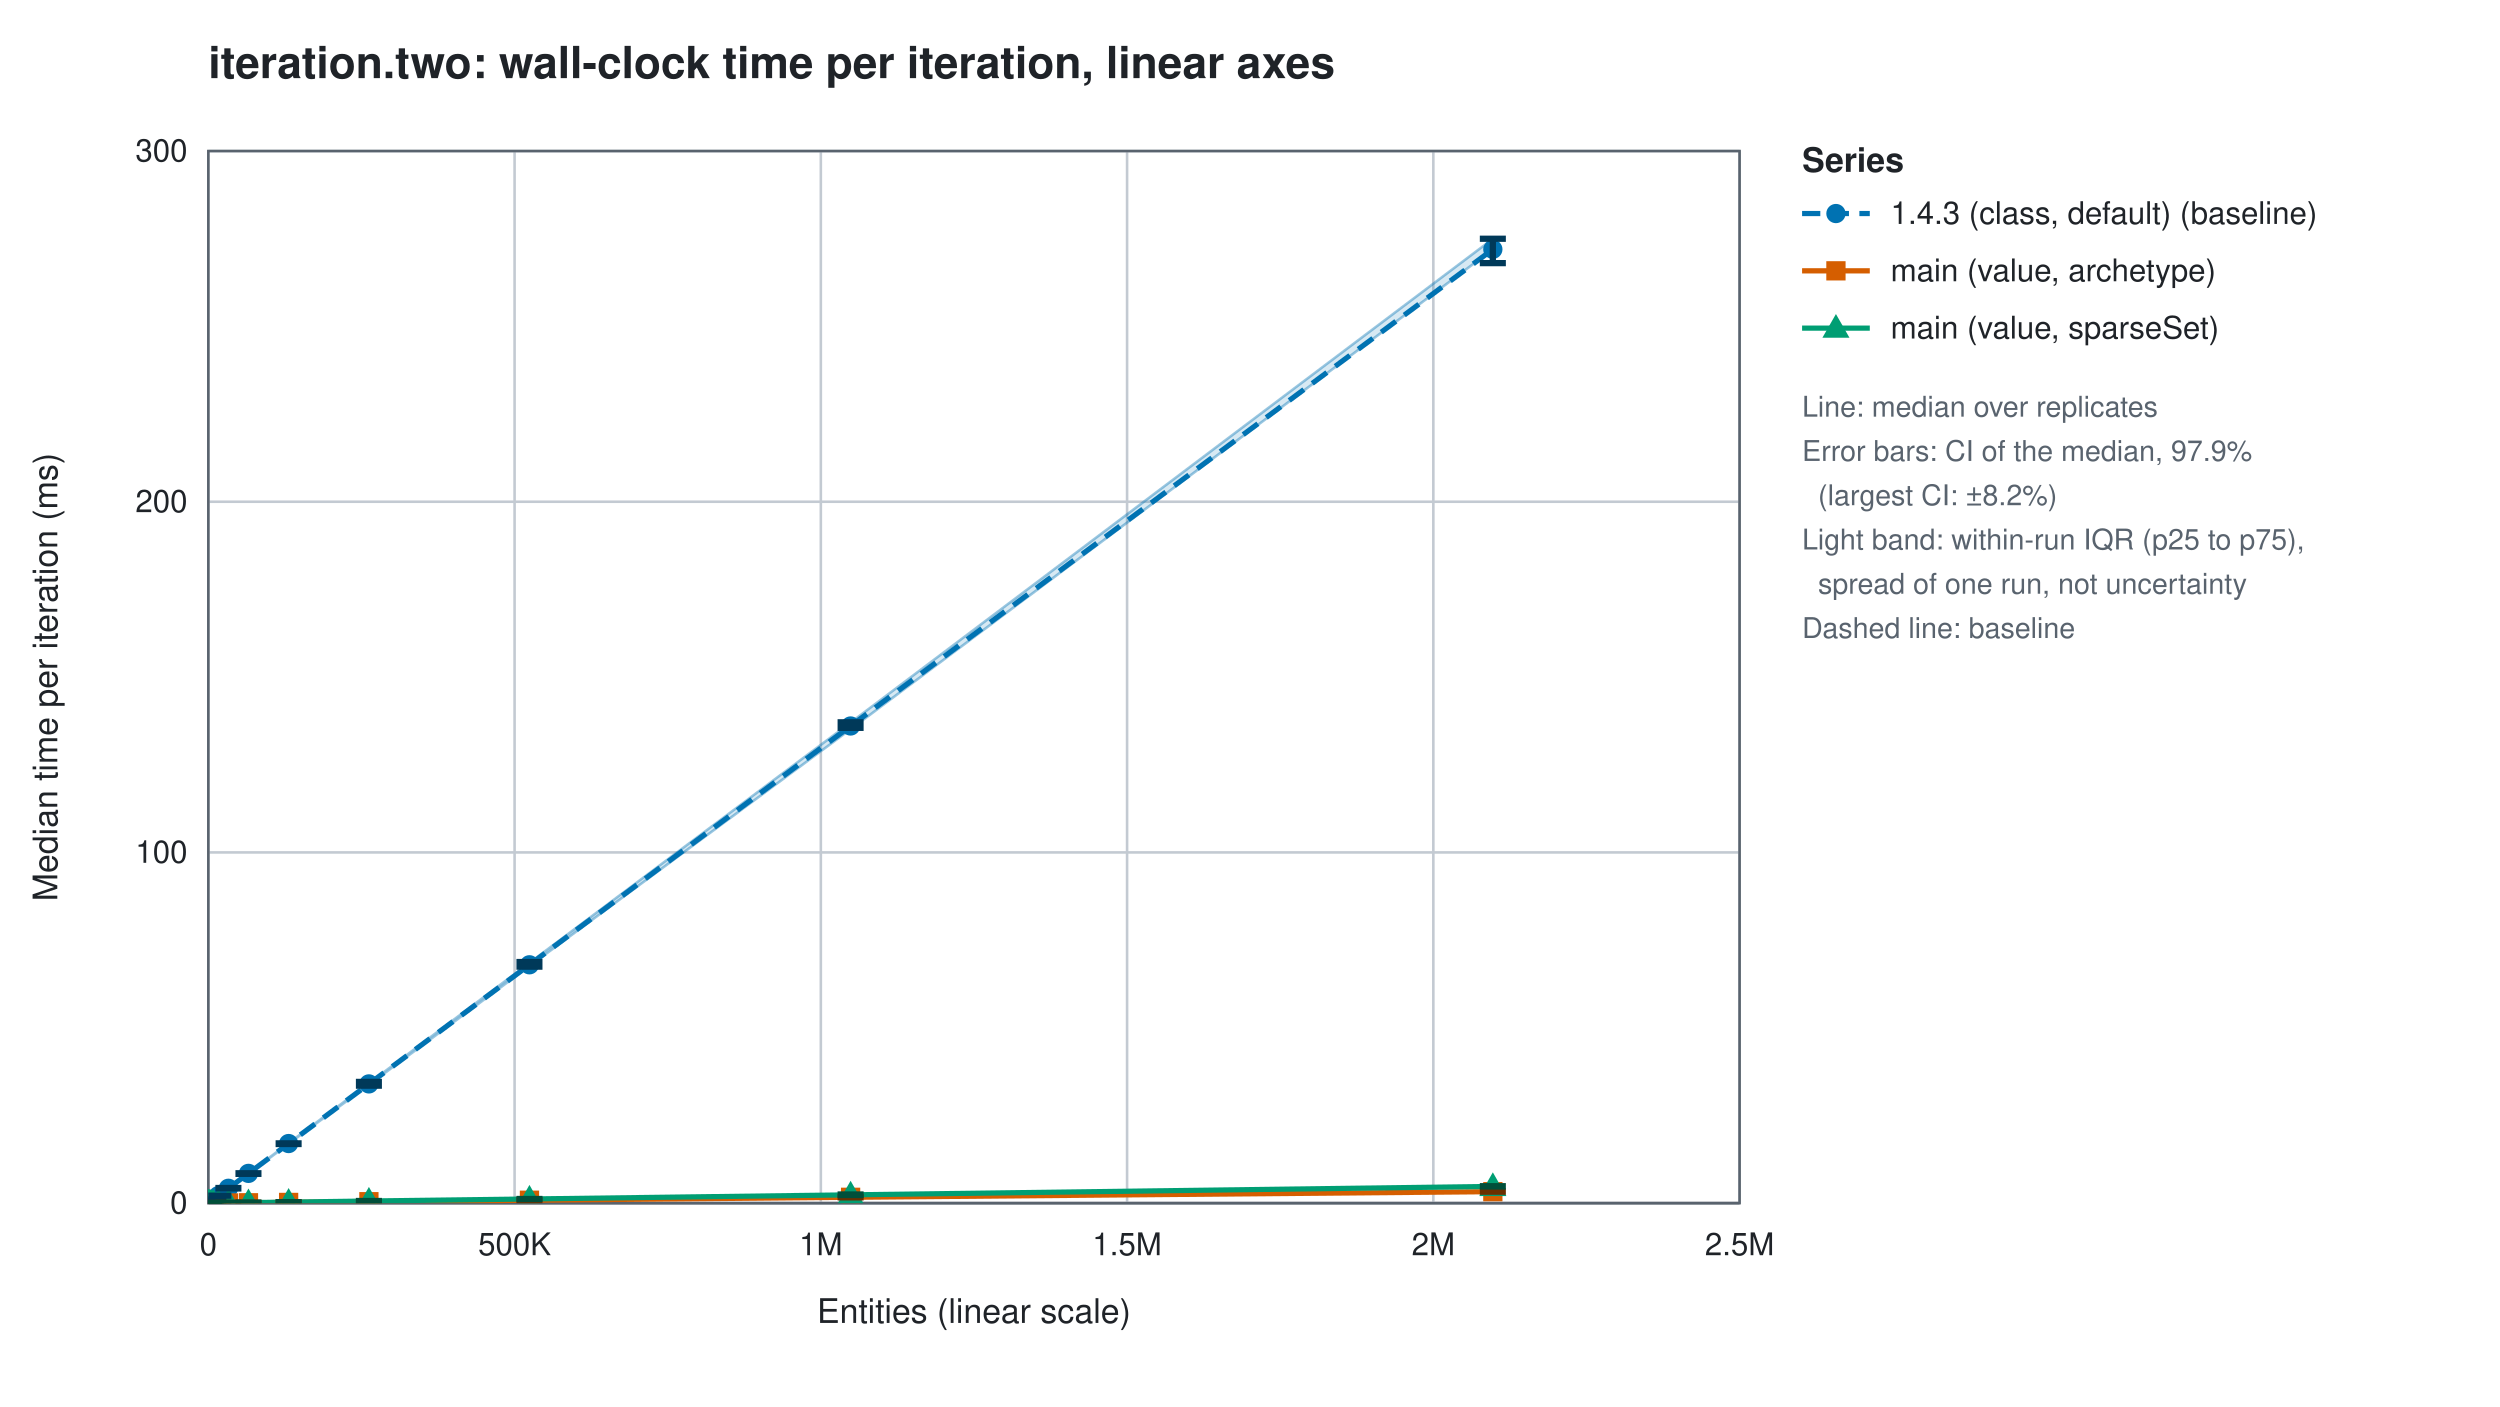
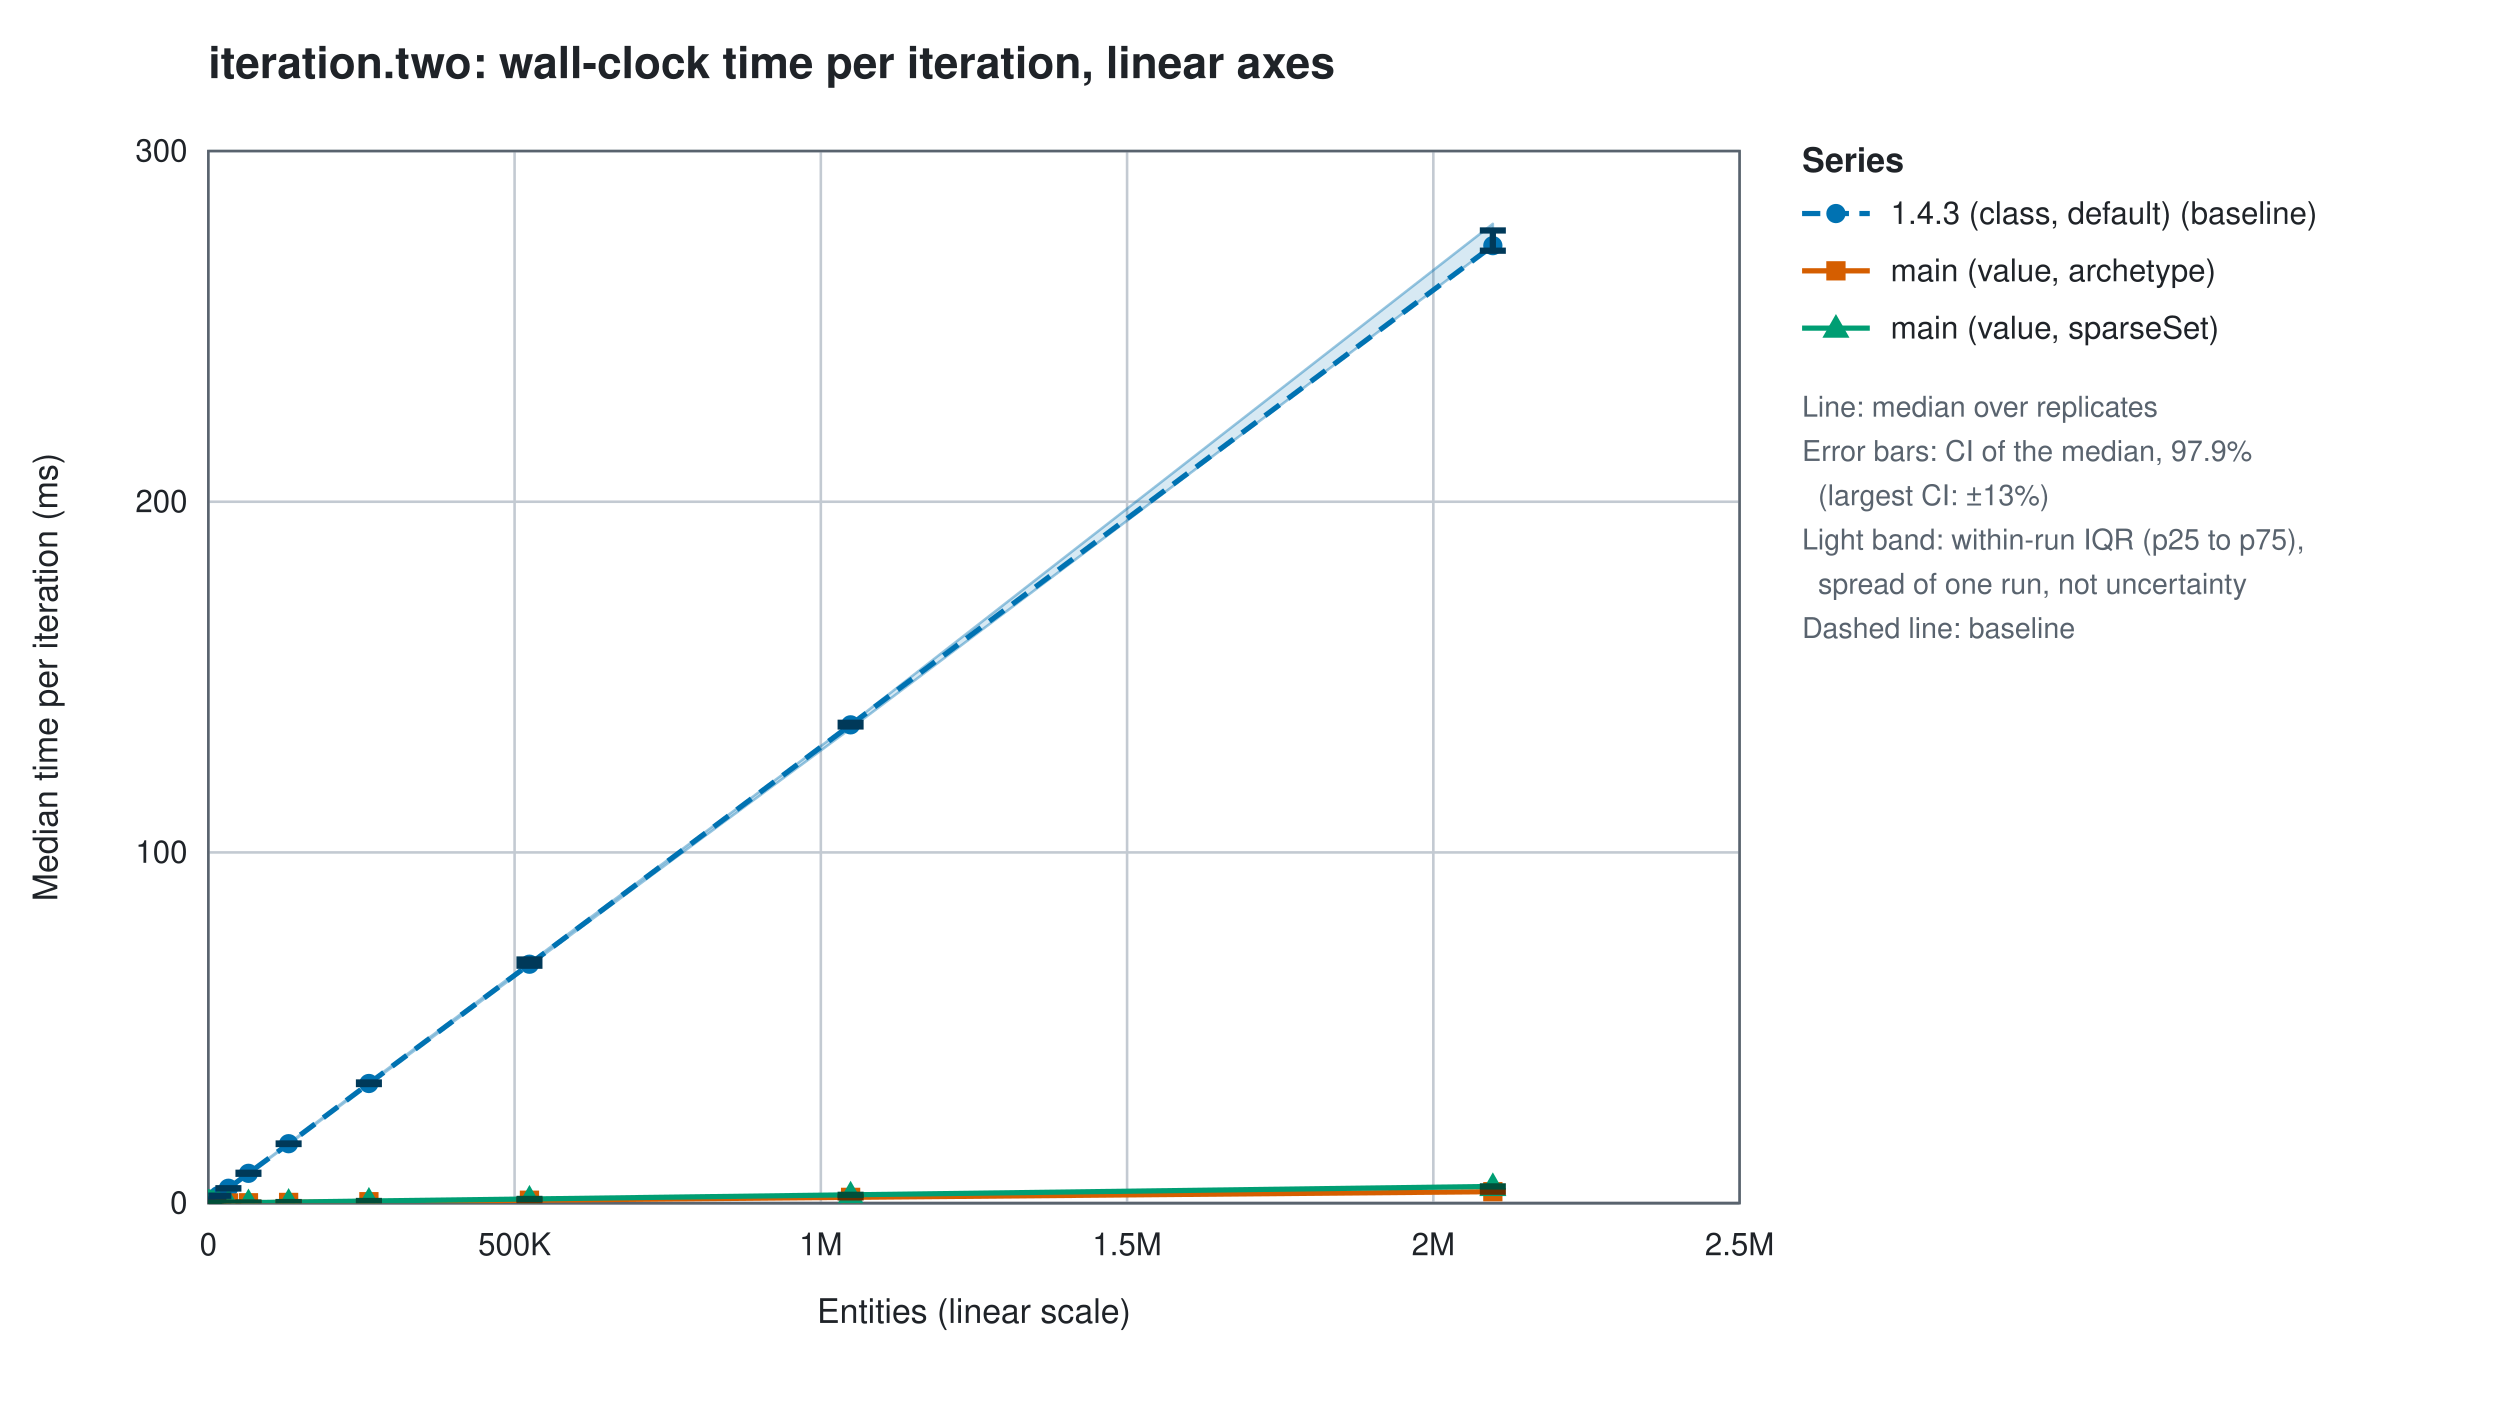
<svg xmlns="http://www.w3.org/2000/svg" viewBox="0 0 960 540" width="960" height="540" role="img" aria-label="iteration.two: wall-clock time per iteration, linear axes">
  <style>
text{font-family:-apple-system,BlinkMacSystemFont,'Segoe UI',Helvetica,Arial,sans-serif;fill:#1f2328}
.title{font-size:17px;font-weight:600}.axis-title{font-size:13px}.tick{font-size:12px}.legend{font-size:12px}.legend-title{font-size:13px;font-weight:600}.note{font-size:11px;fill:#59636e}
.grid{stroke:#c3cad2;stroke-width:1}.minor{stroke:#e6e9ed;stroke-width:1}.axis{stroke:#59636e;stroke-width:1}.frame{fill:none;stroke:#59636e;stroke-width:1}
.line{fill:none;stroke:currentColor;stroke-width:2;stroke-linejoin:round}.baseline{stroke-dasharray:7 4}
.band{fill:currentColor;fill-opacity:.16;stroke:currentColor;stroke-opacity:.4;stroke-width:1;stroke-linejoin:round}.ribbon{fill:currentColor;fill-opacity:.2;stroke:none}.errbar{fill:none;stroke:currentColor;stroke-width:2.4;stroke-linecap:butt}
.zone{fill:#59636e;fill-opacity:.14;stroke:none}.ref{stroke:#1f2328;stroke-width:1;stroke-dasharray:2 3}
.marker{fill:currentColor;stroke:currentColor;stroke-width:1.4}.marker.hollow{fill:none}
.c0{color:#0072B2}
.c1{color:#D55E00}
.c2{color:#009E73}
.c3{color:#CC79A7}
.c4{color:#E69F00}
.c5{color:#56B4E9}
.c6{color:#6E6E6E}
.errbar.e0{color:#003959}
.errbar.e1{color:#6B2F00}
.errbar.e2{color:#004F3A}
.errbar.e3{color:#663D54}
.errbar.e4{color:#735000}
.errbar.e5{color:#2B5A75}
.errbar.e6{color:#373737}
@media (prefers-color-scheme: dark){
text{fill:#e6edf3}.note{fill:#9198a1}
.grid{stroke:#4a525c}.minor{stroke:#2d333b}.axis,.frame{stroke:#9198a1}.zone{fill:#9198a1}.ref{stroke:#e6edf3}
.c0{color:#5AB4F0}
.c1{color:#F28C42}
.c2{color:#2FD0A0}
.c3{color:#E69BC4}
.c4{color:#F2B83A}
.c5{color:#8FD0F5}
.c6{color:#B4B4B4}
.errbar.e0{color:#A4D6F7}
.errbar.e1{color:#F8C097}
.errbar.e2{color:#8DE5CB}
.errbar.e3{color:#F1C8DF}
.errbar.e4{color:#F8D893}
.errbar.e5{color:#C1E5FA}
.errbar.e6{color:#D6D6D6}
}
</style>
  <clipPath id="plot-area">
    <rect x="80" y="58" width="588" height="404" />
  </clipPath>
  <text class="title" x="80" y="30">iteration.two: wall-clock time per iteration, linear axes</text>
  <line class="axis" x1="80" x2="668" y1="462" y2="462" />
  <text class="tick" text-anchor="end" x="72" y="466">0</text>
  <line class="grid" x1="80" x2="668" y1="327.33" y2="327.33" />
  <text class="tick" text-anchor="end" x="72" y="331.33">100</text>
  <line class="grid" x1="80" x2="668" y1="192.67" y2="192.67" />
  <text class="tick" text-anchor="end" x="72" y="196.67">200</text>
  <line class="grid" x1="80" x2="668" y1="58" y2="58" />
  <text class="tick" text-anchor="end" x="72" y="62">300</text>
  <line class="grid" x1="80" x2="80" y1="58" y2="462" />
  <text class="tick" text-anchor="middle" x="80" y="482">0</text>
  <line class="grid" x1="197.6" x2="197.6" y1="58" y2="462" />
  <text class="tick" text-anchor="middle" x="197.6" y="482">500K</text>
  <line class="grid" x1="315.2" x2="315.2" y1="58" y2="462" />
  <text class="tick" text-anchor="middle" x="315.2" y="482">1M</text>
  <line class="grid" x1="432.8" x2="432.8" y1="58" y2="462" />
  <text class="tick" text-anchor="middle" x="432.8" y="482">1.5M</text>
  <line class="grid" x1="550.4" x2="550.4" y1="58" y2="462" />
  <text class="tick" text-anchor="middle" x="550.4" y="482">2M</text>
  <line class="grid" x1="668" x2="668" y1="58" y2="462" />
  <text class="tick" text-anchor="middle" x="668" y="482">2.5M</text>
  <rect class="frame" x="80" y="58" width="588" height="404" />
  <text class="axis-title" text-anchor="middle" x="374" y="508">Entities (linear scale)</text>
  <text class="axis-title" text-anchor="middle" transform="translate(22 260) rotate(-90)">Median time per iteration (ms)</text>
  <g clip-path="url(#plot-area)">
-     <polygon class="band c0" points="80,462 80,462 80,462 80,462 80,462 80,462 80.01,461.99 80.02,461.99 80.03,461.98 80.06,461.95 80.12,461.91 80.24,461.82 80.48,461.64 80.96,461.28 81.93,460.55 83.85,459.1 87.71,456.24 95.41,450.53 110.83,438.95 141.66,416 203.31,369.73 326.63,277.46 573.25,91.72 573.25,95.74 326.63,280.02 203.31,370.96 141.66,416.53 110.83,439.21 95.41,450.72 87.71,456.36 83.85,459.17 81.93,460.6 80.96,461.3 80.48,461.65 80.24,461.82 80.12,461.91 80.06,461.96 80.03,461.98 80.02,461.99 80.01,461.99 80,462 80,462 80,462 80,462 80,462 80,462" />
-     <polygon class="band c1" points="80,462 80,462 80,462 80,462 80,462 80,462 80.01,462 80.02,462 80.03,462 80.06,462 80.12,462 80.24,462 80.48,462 80.96,461.99 81.93,461.98 83.85,461.97 87.71,461.93 95.41,461.86 110.83,461.72 141.66,461.44 203.31,460.88 326.63,459.74 573.25,457.56 573.25,457.61 326.63,459.8 203.31,460.9 141.66,461.45 110.83,461.73 95.41,461.86 87.71,461.93 83.85,461.97 81.93,461.98 80.96,461.99 80.48,462 80.24,462 80.12,462 80.06,462 80.03,462 80.02,462 80.01,462 80,462 80,462 80,462 80,462 80,462 80,462" />
-     <polygon class="band c2" points="80,462 80,462 80,462 80,462 80,462 80,462 80.01,462 80.02,462 80.03,462 80.06,462 80.12,462 80.24,462 80.48,461.99 80.96,461.99 81.93,461.98 83.85,461.95 87.71,461.9 95.41,461.8 110.83,461.61 141.66,461.19 203.31,460.41 326.63,458.81 573.25,455.52 573.25,455.61 326.63,458.82 203.31,460.42 141.66,461.19 110.83,461.61 95.41,461.8 87.71,461.9 83.85,461.95 81.93,461.98 80.96,461.99 80.48,461.99 80.24,462 80.12,462 80.06,462 80.03,462 80.02,462 80.01,462 80,462 80,462 80,462 80,462 80,462 80,462" />
-     <polyline class="line c0 baseline" points="80,462 80,462 80,462 80,462 80,462 80,462 80.01,461.99 80.02,461.99 80.03,461.98 80.06,461.96 80.12,461.91 80.24,461.82 80.48,461.64 80.96,461.29 81.93,460.57 83.85,459.13 87.71,456.3 95.41,450.58 110.83,439.12 141.66,416.22 203.31,370.48 326.63,278.78 573.25,95.74" />
-     <polyline class="line c1" points="80,462 80,462 80,462 80,462 80,462 80,462 80.01,462 80.02,462 80.03,462 80.06,462 80.12,462 80.24,462 80.48,462 80.96,461.99 81.93,461.98 83.85,461.97 87.71,461.93 95.41,461.86 110.83,461.73 141.66,461.45 203.31,460.9 326.63,459.76 573.25,457.6" />
-     <polyline class="line c2" points="80,462 80,462 80,462 80,462 80,462 80,462 80.01,462 80.02,462 80.03,462 80.06,462 80.12,462 80.24,462 80.48,461.99 80.96,461.99 81.93,461.98 83.85,461.95 87.71,461.9 95.41,461.8 110.83,461.61 141.66,461.19 203.31,460.41 326.63,458.82 573.25,455.58" />
+     <polygon class="band c0" points="80,462 80,462 80,462 80,462 80,462 80,462 80.01,461.99 80.02,461.99 80.03,461.98 80.06,461.96 80.12,461.91 80.24,461.82 80.48,461.64 80.96,461.28 81.93,460.56 83.85,459.12 87.71,456.28 95.41,450.54 110.83,439.08 141.66,415.78 203.31,369.69 326.63,277.99 573.25,85.96 573.25,94.33 326.63,279.75 203.31,370.7 141.66,416.35 110.83,439.46 95.41,450.69 87.71,456.38 83.85,459.18 81.93,460.59 80.96,461.3 80.48,461.65 80.24,461.82 80.12,461.91 80.06,461.96 80.03,461.98 80.02,461.99 80.01,461.99 80,462 80,462 80,462 80,462 80,462 80,462" />
+     <polygon class="band c1" points="80,462 80,462 80,462 80,462 80,462 80,462 80.01,462 80.02,462 80.03,462 80.06,462 80.12,462 80.24,462 80.48,462 80.96,461.99 81.93,461.98 83.85,461.96 87.71,461.93 95.41,461.86 110.83,461.72 141.66,461.45 203.31,460.88 326.63,459.73 573.25,457.6 573.25,457.62 326.63,459.8 203.31,460.9 141.66,461.45 110.83,461.73 95.41,461.86 87.71,461.93 83.85,461.97 81.93,461.98 80.96,461.99 80.48,462 80.24,462 80.12,462 80.06,462 80.03,462 80.02,462 80.01,462 80,462 80,462 80,462 80,462 80,462 80,462" />
+     <polygon class="band c2" points="80,462 80,462 80,462 80,462 80,462 80,462 80.01,462 80.02,462 80.03,462 80.06,462 80.12,462 80.24,462 80.48,461.99 80.96,461.99 81.93,461.98 83.85,461.95 87.71,461.9 95.41,461.8 110.83,461.6 141.66,461.19 203.31,460.4 326.63,458.8 573.25,455.57 573.25,455.6 326.63,458.82 203.31,460.41 141.66,461.2 110.83,461.61 95.41,461.8 87.71,461.9 83.85,461.95 81.93,461.98 80.96,461.99 80.48,461.99 80.24,462 80.12,462 80.06,462 80.03,462 80.02,462 80.01,462 80,462 80,462 80,462 80,462 80,462 80,462" />
+     <polyline class="line c0 baseline" points="80,462 80,462 80,462 80,462 80,462 80,462 80.01,461.99 80.02,461.99 80.03,461.98 80.06,461.96 80.12,461.91 80.24,461.82 80.48,461.64 80.96,461.29 81.93,460.57 83.85,459.13 87.71,456.29 95.41,450.56 110.83,439.18 141.66,416.06 203.31,370.26 326.63,278.34 573.25,94.33" />
+     <polyline class="line c1" points="80,462 80,462 80,462 80,462 80,462 80,462 80.01,462 80.02,462 80.03,462 80.06,462 80.12,462 80.24,462 80.48,462 80.96,461.99 81.93,461.98 83.85,461.97 87.71,461.93 95.41,461.86 110.83,461.73 141.66,461.45 203.31,460.9 326.63,459.78 573.25,457.61" />
+     <polyline class="line c2" points="80,462 80,462 80,462 80,462 80,462 80,462 80.01,462 80.02,462 80.03,462 80.06,462 80.12,462 80.24,462 80.48,461.99 80.96,461.99 81.93,461.98 83.85,461.95 87.71,461.9 95.41,461.8 110.83,461.61 141.66,461.19 203.31,460.41 326.63,458.81 573.25,455.58" />
    <circle class="marker c0" cx="80" cy="462" r="3" />
    <circle class="marker c0" cx="80" cy="462" r="3" />
    <circle class="marker c0" cx="80" cy="462" r="3" />
    <circle class="marker c0" cx="80" cy="462" r="3" />
    <circle class="marker c0" cx="80" cy="462" r="3" />
    <circle class="marker c0" cx="80" cy="462" r="3" />
    <circle class="marker c0" cx="80.01" cy="461.99" r="3" />
    <circle class="marker c0" cx="80.02" cy="461.99" r="3" />
    <circle class="marker c0" cx="80.03" cy="461.98" r="3" />
    <circle class="marker c0" cx="80.06" cy="461.96" r="3" />
    <circle class="marker c0" cx="80.12" cy="461.91" r="3" />
    <circle class="marker c0" cx="80.24" cy="461.82" r="3" />
    <circle class="marker c0" cx="80.48" cy="461.64" r="3" />
    <circle class="marker c0" cx="80.96" cy="461.29" r="3" />
    <circle class="marker c0" cx="81.93" cy="460.57" r="3" />
    <circle class="marker c0" cx="83.85" cy="459.13" r="3" />
-     <circle class="marker c0" cx="87.71" cy="456.3" r="3" />
-     <circle class="marker c0" cx="95.41" cy="450.58" r="3" />
-     <circle class="marker c0" cx="110.83" cy="439.12" r="3" />
-     <circle class="marker c0" cx="141.66" cy="416.22" r="3" />
-     <circle class="marker c0" cx="203.31" cy="370.48" r="3" />
-     <circle class="marker c0" cx="326.63" cy="278.78" r="3" />
-     <circle class="marker c0" cx="573.25" cy="95.74" r="3" />
+     <circle class="marker c0" cx="87.71" cy="456.29" r="3" />
+     <circle class="marker c0" cx="95.41" cy="450.56" r="3" />
+     <circle class="marker c0" cx="110.83" cy="439.18" r="3" />
+     <circle class="marker c0" cx="141.66" cy="416.06" r="3" />
+     <circle class="marker c0" cx="203.31" cy="370.26" r="3" />
+     <circle class="marker c0" cx="326.63" cy="278.34" r="3" />
+     <circle class="marker c0" cx="573.25" cy="94.33" r="3" />
    <rect class="marker c1" x="77" y="459" width="6" height="6" />
    <rect class="marker c1" x="77" y="459" width="6" height="6" />
    <rect class="marker c1" x="77" y="459" width="6" height="6" />
    <rect class="marker c1" x="77" y="459" width="6" height="6" />
    <rect class="marker c1" x="77" y="459" width="6" height="6" />
    <rect class="marker c1" x="77" y="459" width="6" height="6" />
    <rect class="marker c1" x="77.01" y="459" width="6" height="6" />
    <rect class="marker c1" x="77.02" y="459" width="6" height="6" />
    <rect class="marker c1" x="77.03" y="459" width="6" height="6" />
    <rect class="marker c1" x="77.06" y="459" width="6" height="6" />
    <rect class="marker c1" x="77.12" y="459" width="6" height="6" />
    <rect class="marker c1" x="77.24" y="459" width="6" height="6" />
    <rect class="marker c1" x="77.48" y="459" width="6" height="6" />
    <rect class="marker c1" x="77.96" y="458.99" width="6" height="6" />
    <rect class="marker c1" x="78.93" y="458.98" width="6" height="6" />
    <rect class="marker c1" x="80.85" y="458.97" width="6" height="6" />
    <rect class="marker c1" x="84.71" y="458.93" width="6" height="6" />
    <rect class="marker c1" x="92.41" y="458.86" width="6" height="6" />
    <rect class="marker c1" x="107.83" y="458.73" width="6" height="6" />
    <rect class="marker c1" x="138.66" y="458.45" width="6" height="6" />
    <rect class="marker c1" x="200.31" y="457.9" width="6" height="6" />
-     <rect class="marker c1" x="323.63" y="456.76" width="6" height="6" />
-     <rect class="marker c1" x="570.25" y="454.6" width="6" height="6" />
+     <rect class="marker c1" x="323.63" y="456.78" width="6" height="6" />
+     <rect class="marker c1" x="570.25" y="454.61" width="6" height="6" />
    <polygon class="marker c2" points="80,458 84,465 76,465" />
    <polygon class="marker c2" points="80,458 84,465 76,465" />
    <polygon class="marker c2" points="80,458 84,465 76,465" />
    <polygon class="marker c2" points="80,458 84,465 76,465" />
    <polygon class="marker c2" points="80,458 84,465 76,465" />
    <polygon class="marker c2" points="80,458 84,465 76,465" />
    <polygon class="marker c2" points="80.01,458 84.01,465 76.01,465" />
    <polygon class="marker c2" points="80.02,458 84.02,465 76.02,465" />
    <polygon class="marker c2" points="80.03,458 84.03,465 76.03,465" />
    <polygon class="marker c2" points="80.06,458 84.06,465 76.06,465" />
    <polygon class="marker c2" points="80.12,458 84.12,465 76.12,465" />
    <polygon class="marker c2" points="80.24,458 84.24,465 76.24,465" />
    <polygon class="marker c2" points="80.48,457.99 84.48,464.99 76.48,464.99" />
    <polygon class="marker c2" points="80.96,457.99 84.96,464.99 76.96,464.99" />
    <polygon class="marker c2" points="81.93,457.98 85.93,464.98 77.93,464.98" />
    <polygon class="marker c2" points="83.85,457.95 87.85,464.95 79.85,464.95" />
    <polygon class="marker c2" points="87.71,457.9 91.71,464.9 83.71,464.9" />
    <polygon class="marker c2" points="95.41,457.8 99.41,464.8 91.41,464.8" />
    <polygon class="marker c2" points="110.83,457.61 114.83,464.61 106.83,464.61" />
    <polygon class="marker c2" points="141.66,457.19 145.66,464.19 137.66,464.19" />
    <polygon class="marker c2" points="203.31,456.41 207.31,463.41 199.31,463.41" />
-     <polygon class="marker c2" points="326.63,454.82 330.63,461.82 322.63,461.82" />
+     <polygon class="marker c2" points="326.63,454.81 330.63,461.81 322.63,461.81" />
    <polygon class="marker c2" points="573.25,451.58 577.25,458.58 569.25,458.58" />
    <path class="errbar e0" d="M80,462V462M75,462H85M75,462H85" />
    <path class="errbar e0" d="M80,462V462M75,462H85M75,462H85" />
    <path class="errbar e0" d="M80,462V462M75,462H85M75,462H85" />
    <path class="errbar e0" d="M80,462V462M75,462H85M75,462H85" />
    <path class="errbar e0" d="M80,462V462M75,462H85M75,462H85" />
    <path class="errbar e0" d="M80,462V462M75,462H85M75,462H85" />
    <path class="errbar e0" d="M80.01,461.99V461.99M75.01,461.99H85.01M75.01,461.99H85.01" />
    <path class="errbar e0" d="M80.02,461.99V461.99M75.02,461.99H85.02M75.02,461.99H85.02" />
    <path class="errbar e0" d="M80.03,461.98V461.98M75.03,461.98H85.03M75.03,461.98H85.03" />
-     <path class="errbar e0" d="M80.06,461.95V461.96M75.06,461.95H85.06M75.06,461.96H85.06" />
+     <path class="errbar e0" d="M80.06,461.96V461.96M75.06,461.96H85.06M75.06,461.96H85.06" />
    <path class="errbar e0" d="M80.12,461.91V461.91M75.12,461.91H85.12M75.12,461.91H85.12" />
    <path class="errbar e0" d="M80.24,461.82V461.82M75.24,461.82H85.24M75.24,461.82H85.24" />
-     <path class="errbar e0" d="M80.48,461.64V461.65M75.48,461.64H85.48M75.48,461.65H85.48" />
-     <path class="errbar e0" d="M80.96,461.28V461.3M75.96,461.28H85.96M75.96,461.3H85.96" />
+     <path class="errbar e0" d="M80.48,461.64V461.64M75.48,461.64H85.48M75.48,461.64H85.48" />
+     <path class="errbar e0" d="M80.96,461.28V461.29M75.96,461.28H85.96M75.96,461.29H85.96" />
    <path class="errbar e0" d="M81.93,460.56V460.59M76.93,460.56H86.93M76.93,460.59H86.93" />
-     <path class="errbar e0" d="M83.85,459.12V459.15M78.85,459.12H88.85M78.85,459.15H88.85" />
-     <path class="errbar e0" d="M87.71,456.19V456.36M82.71,456.19H92.71M82.71,456.36H92.71" />
-     <path class="errbar e0" d="M95.41,450.53V450.76M90.41,450.53H100.41M90.41,450.76H100.41" />
-     <path class="errbar e0" d="M110.83,439.05V439.3M105.83,439.05H115.83M105.83,439.3H115.83" />
-     <path class="errbar e0" d="M141.66,415.45V416.9M136.66,415.45H146.66M136.66,416.9H146.66" />
-     <path class="errbar e0" d="M203.31,369.42V371.19M198.31,369.42H208.31M198.31,371.19H208.31" />
-     <path class="errbar e0" d="M326.63,277.37V279.49M321.63,277.37H331.63M321.63,279.49H331.63" />
-     <path class="errbar e0" d="M573.25,91.68V101.04M568.25,91.68H578.25M568.25,101.04H578.25" />
+     <path class="errbar e0" d="M83.85,459.12V459.17M78.85,459.12H88.85M78.85,459.17H88.85" />
+     <path class="errbar e0" d="M87.71,456.28V456.38M82.71,456.28H92.71M82.71,456.38H92.71" />
+     <path class="errbar e0" d="M95.41,450.34V450.73M90.41,450.34H100.41M90.41,450.73H100.41" />
+     <path class="errbar e0" d="M110.83,439.1V439.3M105.83,439.1H115.83M105.83,439.3H115.83" />
+     <path class="errbar e0" d="M141.66,415.67V416.28M136.66,415.67H146.66M136.66,416.28H146.66" />
+     <path class="errbar e0" d="M203.31,368.45V370.83M198.31,368.45H208.31M198.31,370.83H208.31" />
+     <path class="errbar e0" d="M326.63,277.55V278.96M321.63,277.55H331.63M321.63,278.96H331.63" />
+     <path class="errbar e0" d="M573.25,88.5V96.27M568.25,88.5H578.25M568.25,96.27H578.25" />
    <path class="errbar e1" d="M80,462V462M75,462H85M75,462H85" />
    <path class="errbar e1" d="M80,462V462M75,462H85M75,462H85" />
    <path class="errbar e1" d="M80,462V462M75,462H85M75,462H85" />
    <path class="errbar e1" d="M80,462V462M75,462H85M75,462H85" />
    <path class="errbar e1" d="M80,462V462M75,462H85M75,462H85" />
    <path class="errbar e1" d="M80,462V462M75,462H85M75,462H85" />
    <path class="errbar e1" d="M80.01,462V462M75.01,462H85.01M75.01,462H85.01" />
    <path class="errbar e1" d="M80.02,462V462M75.02,462H85.02M75.02,462H85.02" />
    <path class="errbar e1" d="M80.03,462V462M75.03,462H85.03M75.03,462H85.03" />
    <path class="errbar e1" d="M80.06,462V462M75.06,462H85.06M75.06,462H85.06" />
    <path class="errbar e1" d="M80.12,462V462M75.12,462H85.12M75.12,462H85.12" />
    <path class="errbar e1" d="M80.24,462V462M75.24,462H85.24M75.24,462H85.24" />
    <path class="errbar e1" d="M80.48,462V462M75.48,462H85.48M75.48,462H85.48" />
    <path class="errbar e1" d="M80.96,461.99V461.99M75.96,461.99H85.96M75.96,461.99H85.96" />
    <path class="errbar e1" d="M81.93,461.98V461.98M76.93,461.98H86.93M76.93,461.98H86.93" />
-     <path class="errbar e1" d="M83.85,461.97V461.97M78.85,461.97H88.85M78.85,461.97H88.85" />
+     <path class="errbar e1" d="M83.85,461.96V461.97M78.85,461.96H88.85M78.85,461.97H88.85" />
    <path class="errbar e1" d="M87.71,461.93V461.93M82.71,461.93H92.71M82.71,461.93H92.71" />
    <path class="errbar e1" d="M95.41,461.86V461.86M90.41,461.86H100.41M90.41,461.86H100.41" />
-     <path class="errbar e1" d="M110.83,461.72V461.73M105.83,461.72H115.83M105.83,461.73H115.83" />
-     <path class="errbar e1" d="M141.66,461.44V461.45M136.66,461.44H146.66M136.66,461.45H146.66" />
+     <path class="errbar e1" d="M110.83,461.73V461.73M105.83,461.73H115.83M105.83,461.73H115.83" />
+     <path class="errbar e1" d="M141.66,461.45V461.45M136.66,461.45H146.66M136.66,461.45H146.66" />
    <path class="errbar e1" d="M203.31,460.89V460.9M198.31,460.89H208.31M198.31,460.9H208.31" />
    <path class="errbar e1" d="M326.63,459.74V459.8M321.63,459.74H331.63M321.63,459.8H331.63" />
-     <path class="errbar e1" d="M573.25,457.52V457.61M568.25,457.52H578.25M568.25,457.61H578.25" />
+     <path class="errbar e1" d="M573.25,457.53V457.61M568.25,457.53H578.25M568.25,457.61H578.25" />
    <path class="errbar e2" d="M80,462V462M75,462H85M75,462H85" />
    <path class="errbar e2" d="M80,462V462M75,462H85M75,462H85" />
    <path class="errbar e2" d="M80,462V462M75,462H85M75,462H85" />
    <path class="errbar e2" d="M80,462V462M75,462H85M75,462H85" />
    <path class="errbar e2" d="M80,462V462M75,462H85M75,462H85" />
    <path class="errbar e2" d="M80,462V462M75,462H85M75,462H85" />
    <path class="errbar e2" d="M80.01,462V462M75.01,462H85.01M75.01,462H85.01" />
    <path class="errbar e2" d="M80.02,462V462M75.02,462H85.02M75.02,462H85.02" />
    <path class="errbar e2" d="M80.03,462V462M75.03,462H85.03M75.03,462H85.03" />
    <path class="errbar e2" d="M80.06,462V462M75.06,462H85.06M75.06,462H85.06" />
    <path class="errbar e2" d="M80.12,462V462M75.12,462H85.12M75.12,462H85.12" />
    <path class="errbar e2" d="M80.24,462V462M75.24,462H85.24M75.24,462H85.24" />
    <path class="errbar e2" d="M80.48,461.99V461.99M75.48,461.99H85.48M75.48,461.99H85.48" />
    <path class="errbar e2" d="M80.96,461.99V461.99M75.96,461.99H85.96M75.96,461.99H85.96" />
-     <path class="errbar e2" d="M81.93,461.97V461.98M76.93,461.97H86.93M76.93,461.98H86.93" />
+     <path class="errbar e2" d="M81.93,461.98V461.98M76.93,461.98H86.93M76.93,461.98H86.93" />
    <path class="errbar e2" d="M83.85,461.95V461.95M78.85,461.95H88.85M78.85,461.95H88.85" />
    <path class="errbar e2" d="M87.71,461.9V461.9M82.71,461.9H92.71M82.71,461.9H92.71" />
-     <path class="errbar e2" d="M95.41,461.8V461.81M90.41,461.8H100.41M90.41,461.81H100.41" />
-     <path class="errbar e2" d="M110.83,461.61V461.61M105.83,461.61H115.83M105.83,461.61H115.83" />
-     <path class="errbar e2" d="M141.66,461.19V461.21M136.66,461.19H146.66M136.66,461.21H146.66" />
-     <path class="errbar e2" d="M203.31,460.41V460.42M198.31,460.41H208.31M198.31,460.42H208.31" />
-     <path class="errbar e2" d="M326.63,458.68V458.88M321.63,458.68H331.63M321.63,458.88H331.63" />
-     <path class="errbar e2" d="M573.25,455.5V455.61M568.25,455.5H578.25M568.25,455.61H578.25" />
+     <path class="errbar e2" d="M95.41,461.8V461.8M90.41,461.8H100.41M90.41,461.8H100.41" />
+     <path class="errbar e2" d="M110.83,461.6V461.61M105.83,461.6H115.83M105.83,461.61H115.83" />
+     <path class="errbar e2" d="M141.66,461.18V461.19M136.66,461.18H146.66M136.66,461.19H146.66" />
+     <path class="errbar e2" d="M203.31,460.39V460.41M198.31,460.39H208.31M198.31,460.41H208.31" />
+     <path class="errbar e2" d="M326.63,458.81V458.81M321.63,458.81H331.63M321.63,458.81H331.63" />
+     <path class="errbar e2" d="M573.25,455.57V455.6M568.25,455.57H578.25M568.25,455.6H578.25" />
  </g>
  <text class="legend-title" x="692" y="66">Series</text>
  <line class="line c0 baseline" x1="692" x2="718" y1="82" y2="82" />
  <circle class="marker c0" cx="705" cy="82" r="3" />
  <text class="legend" x="726" y="86">1.4.3 (class, default) (baseline)</text>
  <line class="line c1" x1="692" x2="718" y1="104" y2="104" />
  <rect class="marker c1" x="702" y="101" width="6" height="6" />
  <text class="legend" x="726" y="108">main (value, archetype)</text>
  <line class="line c2" x1="692" x2="718" y1="126" y2="126" />
  <polygon class="marker c2" points="705,122 709,129 701,129" />
  <text class="legend" x="726" y="130">main (value, sparseSet)</text>
  <text class="note" x="692" y="160" xml:space="preserve">Line: median over replicates</text>
  <text class="note" x="692" y="177" xml:space="preserve">Error bars: CI of the median, 97.9%</text>
-   <text class="note" x="692" y="194" xml:space="preserve">  (largest CI: ±8.2%)</text>
+   <text class="note" x="692" y="194" xml:space="preserve">  (largest CI: ±13%)</text>
  <text class="note" x="692" y="211" xml:space="preserve">Light band: within-run IQR (p25 to p75),</text>
  <text class="note" x="692" y="228" xml:space="preserve">  spread of one run, not uncertainty</text>
  <text class="note" x="692" y="245" xml:space="preserve">Dashed line: baseline</text>
</svg>
